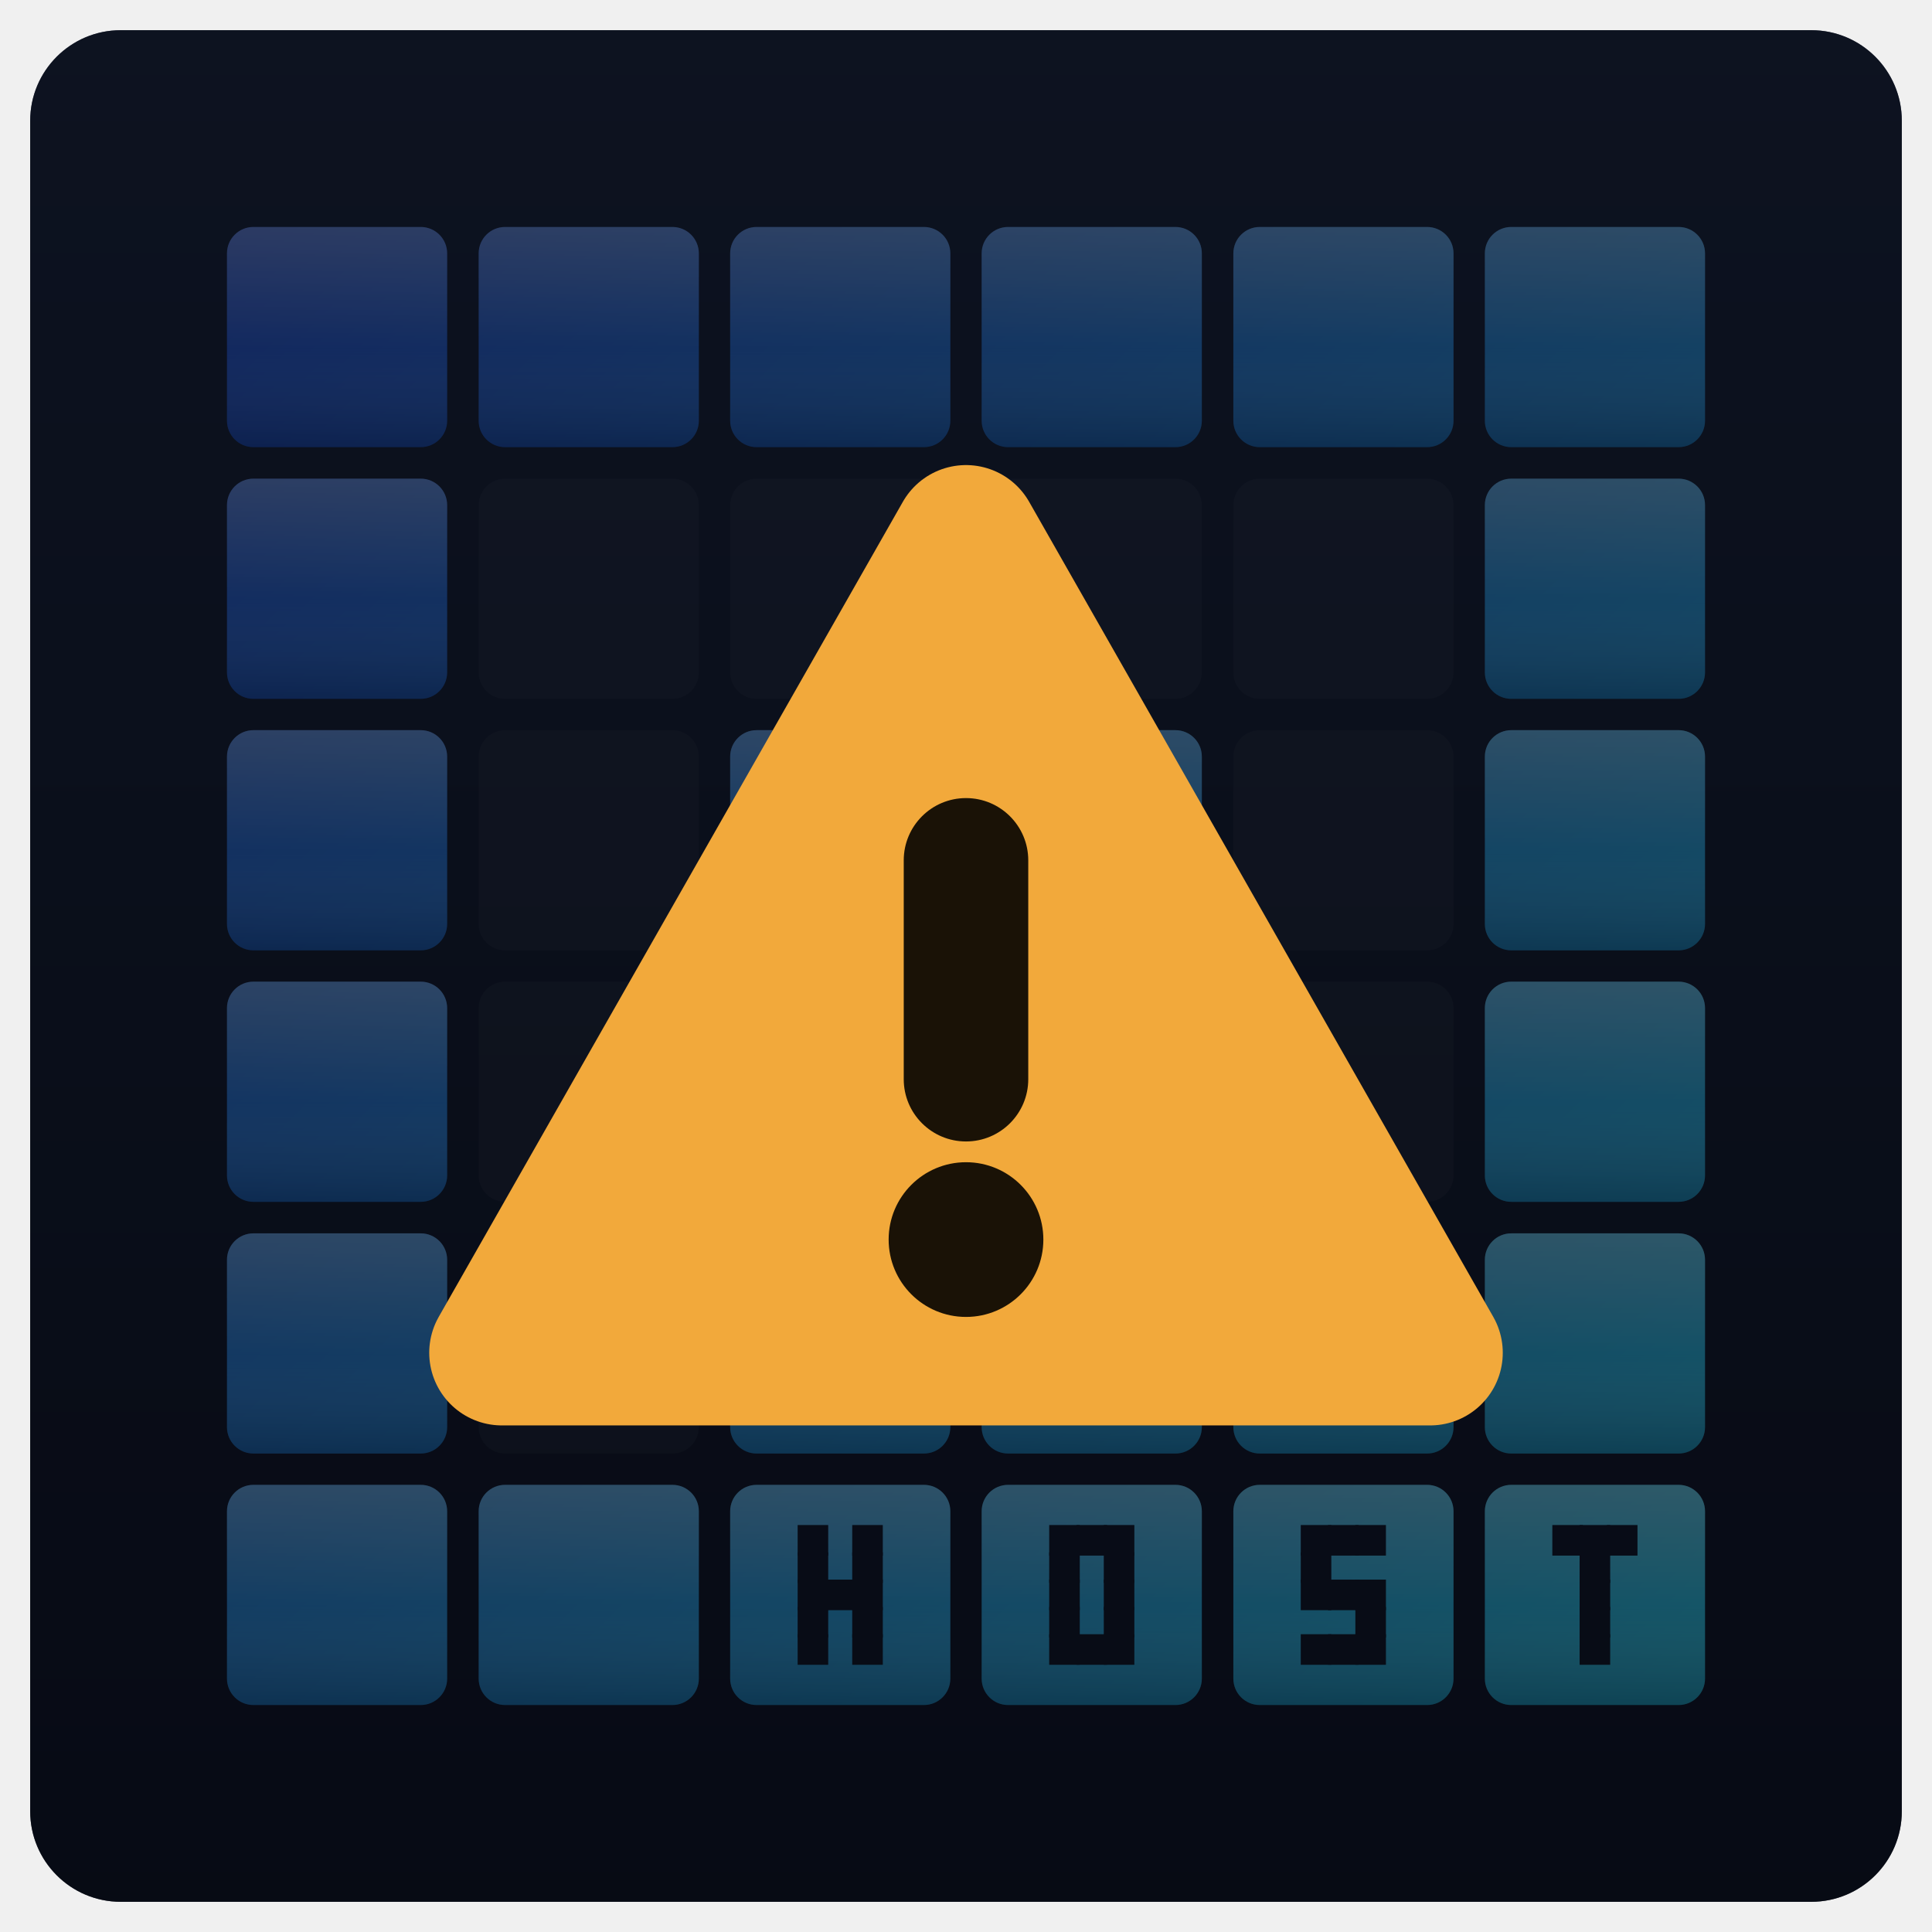
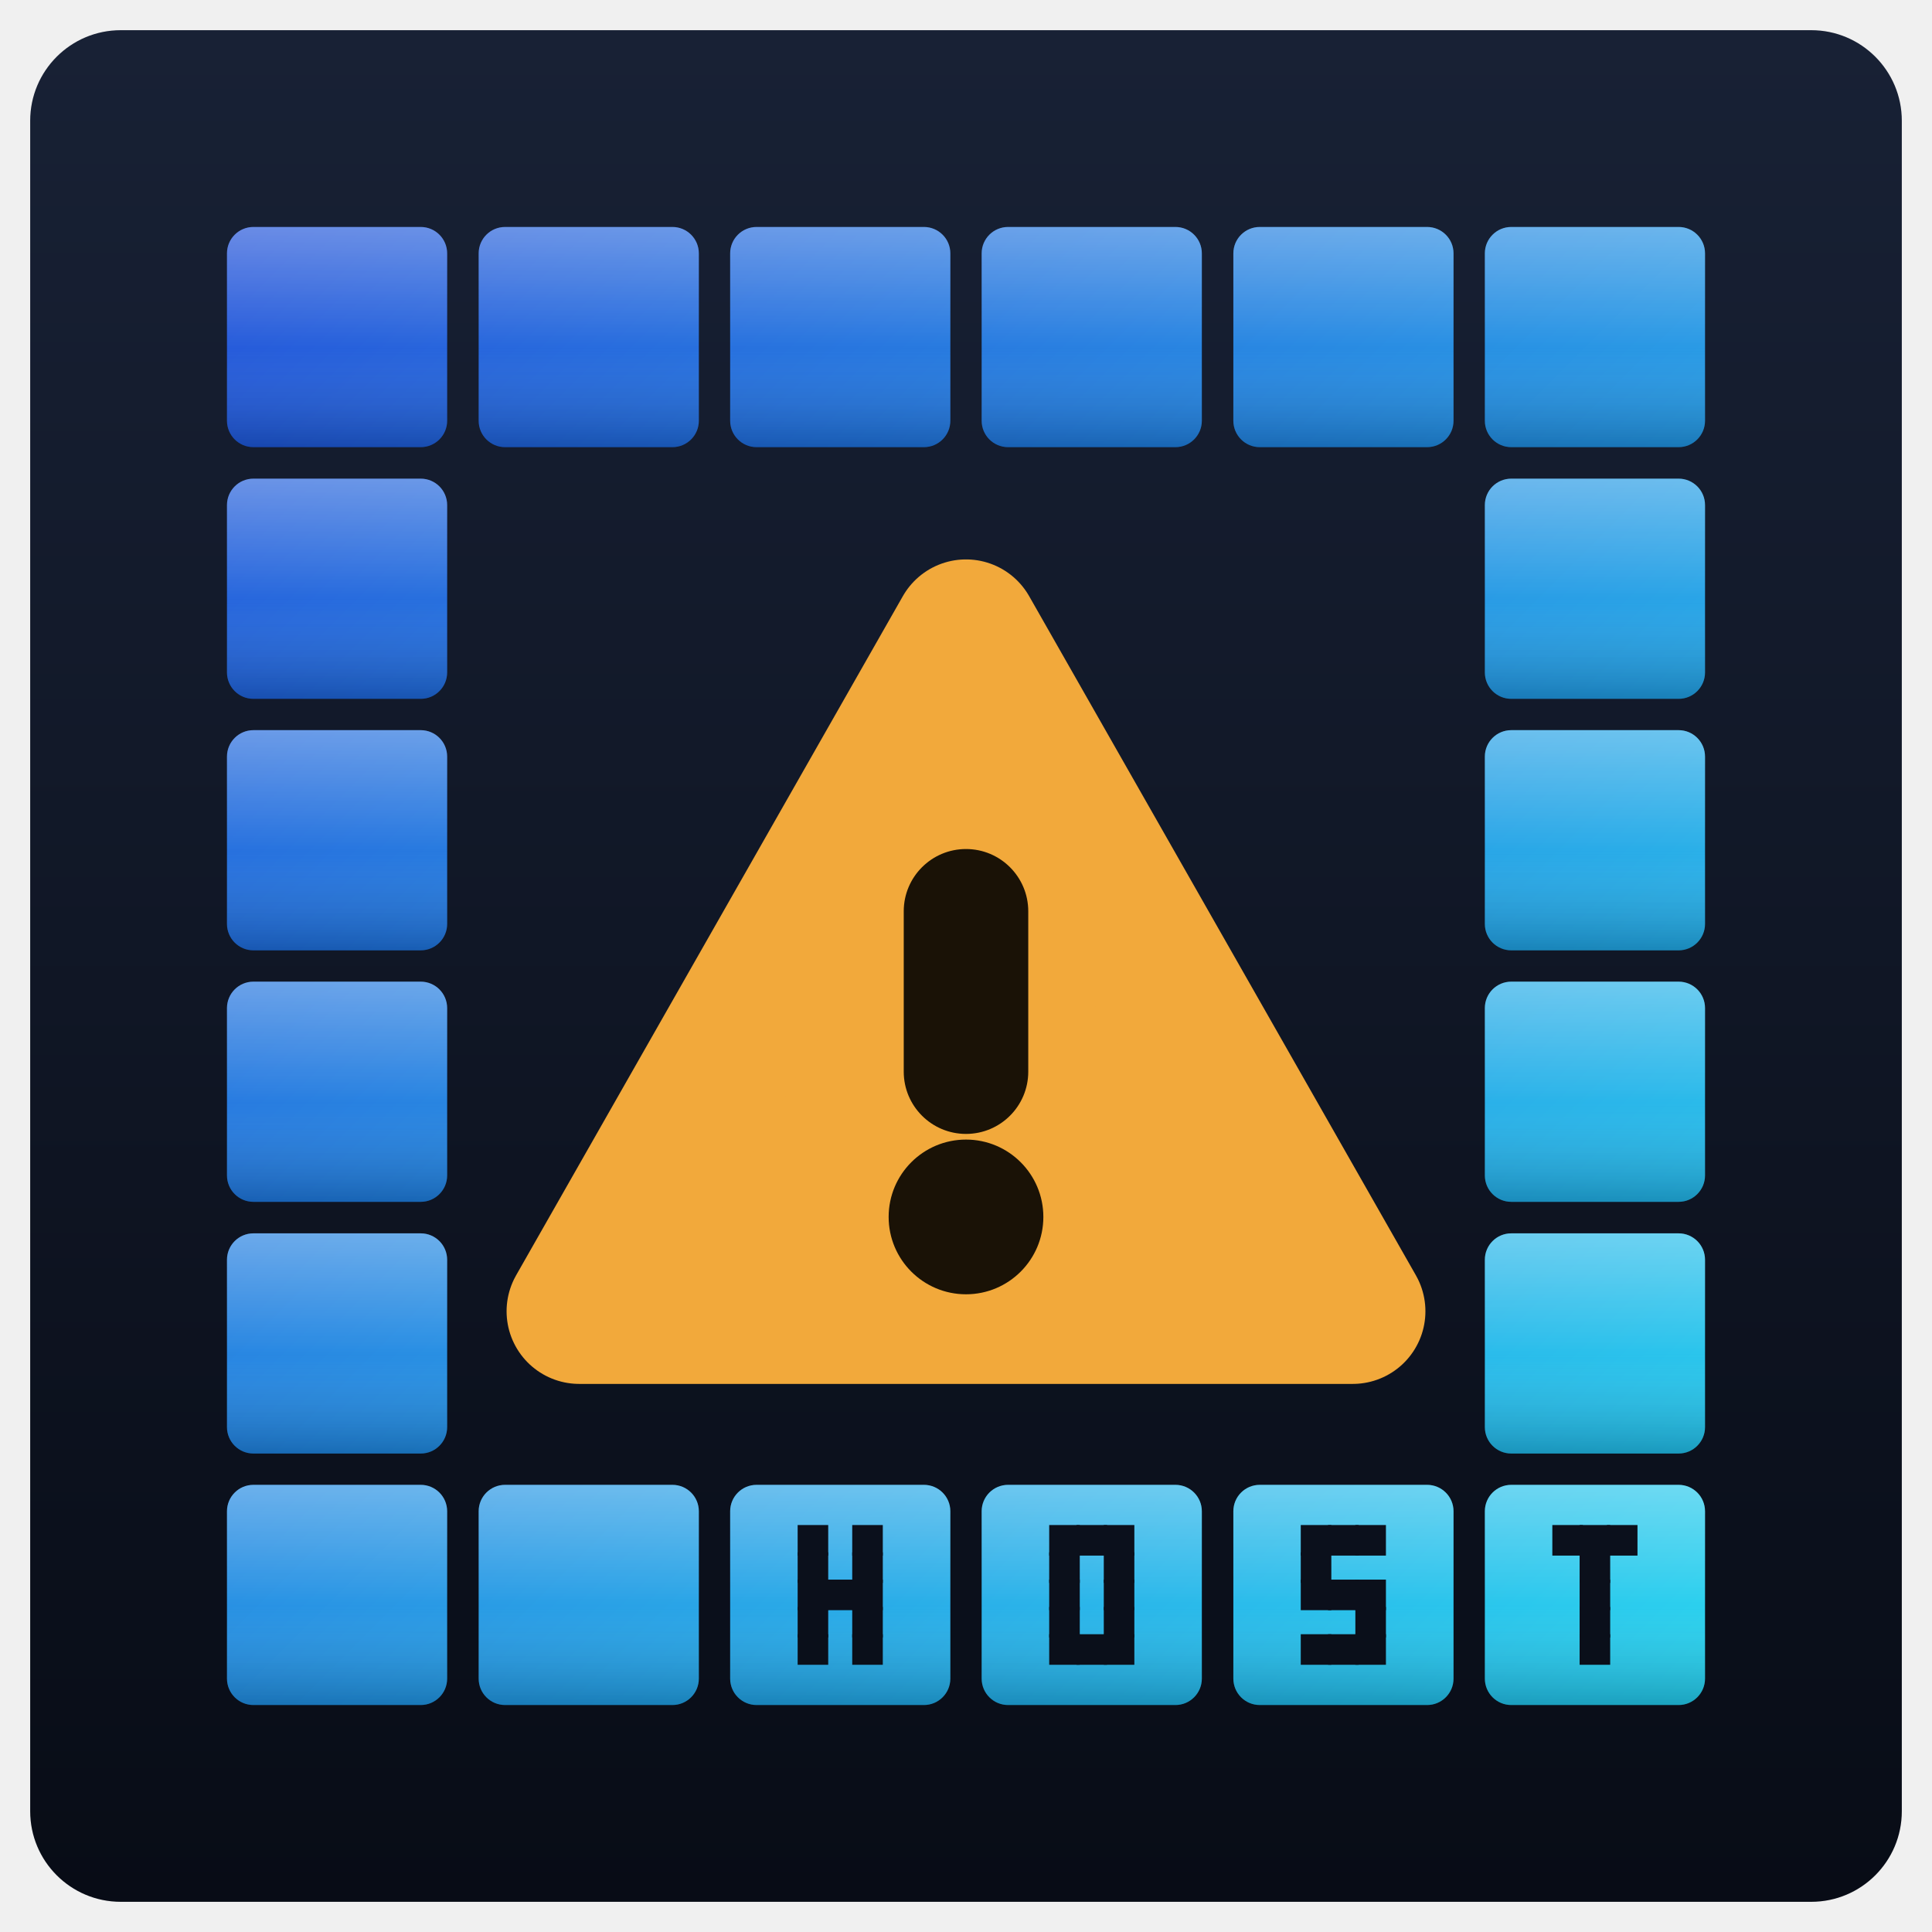
<svg xmlns="http://www.w3.org/2000/svg" viewBox="0 0 1024 1024" width="1024" height="1024">
  <defs>
    <linearGradient id="keys" gradientUnits="userSpaceOnUse" x1="112" y1="112" x2="912" y2="912">
      <stop offset="0" stop-color="#1D4ED8" />
      <stop offset="1" stop-color="#22D3EE" />
    </linearGradient>
    <linearGradient id="cap" x1="0" y1="0" x2="0" y2="1">
      <stop offset="0" stop-color="#FFFFFF" stop-opacity="0.34" />
      <stop offset="0.55" stop-color="#FFFFFF" stop-opacity="0.04" />
      <stop offset="1" stop-color="#000018" stop-opacity="0.22" />
    </linearGradient>
    <linearGradient id="rim" gradientUnits="userSpaceOnUse" x1="112" y1="0" x2="912" y2="0">
      <stop offset="0" stop-color="#1D4ED8" />
      <stop offset="1" stop-color="#22D3EE" />
    </linearGradient>
    <linearGradient id="body" gradientUnits="userSpaceOnUse" x1="0" y1="16" x2="0" y2="1008">
      <stop offset="0" stop-color="#182135" />
      <stop offset="1" stop-color="#080C16" />
    </linearGradient>
  </defs>
  <rect x="16" y="16" width="992" height="992" rx="48" fill="url(#body)" />
  <rect x="120.3" y="120.3" width="116.7" height="116.7" rx="14.0" fill="url(#keys)" />
  <rect x="120.3" y="120.3" width="116.7" height="116.7" rx="14.0" fill="url(#cap)" />
  <rect x="253.7" y="120.3" width="116.7" height="116.7" rx="14.0" fill="url(#keys)" />
  <rect x="253.7" y="120.3" width="116.7" height="116.7" rx="14.0" fill="url(#cap)" />
  <rect x="387.0" y="120.3" width="116.7" height="116.7" rx="14.0" fill="url(#keys)" />
  <rect x="387.0" y="120.3" width="116.7" height="116.7" rx="14.0" fill="url(#cap)" />
  <rect x="520.3" y="120.3" width="116.7" height="116.7" rx="14.0" fill="url(#keys)" />
  <rect x="520.3" y="120.3" width="116.7" height="116.7" rx="14.0" fill="url(#cap)" />
  <rect x="653.7" y="120.3" width="116.7" height="116.7" rx="14.0" fill="url(#keys)" />
  <rect x="653.7" y="120.3" width="116.7" height="116.7" rx="14.0" fill="url(#cap)" />
  <rect x="787.0" y="120.3" width="116.7" height="116.7" rx="14.0" fill="url(#keys)" />
  <rect x="787.0" y="120.3" width="116.7" height="116.7" rx="14.0" fill="url(#cap)" />
  <rect x="120.3" y="253.7" width="116.7" height="116.7" rx="14.0" fill="url(#keys)" />
  <rect x="120.3" y="253.7" width="116.7" height="116.7" rx="14.0" fill="url(#cap)" />
-   <rect x="253.7" y="253.7" width="116.7" height="116.7" rx="14.0" fill="#FFFFFF" fill-opacity="0.05" />
-   <rect x="387.0" y="253.7" width="116.7" height="116.7" rx="14.0" fill="#FFFFFF" fill-opacity="0.05" />
-   <rect x="520.3" y="253.7" width="116.7" height="116.7" rx="14.0" fill="#FFFFFF" fill-opacity="0.05" />
-   <rect x="653.7" y="253.7" width="116.7" height="116.7" rx="14.0" fill="#FFFFFF" fill-opacity="0.05" />
  <rect x="787.0" y="253.7" width="116.7" height="116.7" rx="14.0" fill="url(#keys)" />
  <rect x="787.0" y="253.7" width="116.7" height="116.7" rx="14.0" fill="url(#cap)" />
  <rect x="120.3" y="387.0" width="116.7" height="116.7" rx="14.0" fill="url(#keys)" />
  <rect x="120.3" y="387.0" width="116.7" height="116.7" rx="14.0" fill="url(#cap)" />
-   <rect x="253.7" y="387.0" width="116.7" height="116.7" rx="14.0" fill="#FFFFFF" fill-opacity="0.05" />
-   <rect x="387.0" y="387.0" width="116.7" height="116.7" rx="14.0" fill="url(#keys)" />
-   <rect x="387.0" y="387.0" width="116.7" height="116.7" rx="14.0" fill="url(#cap)" />
-   <rect x="520.3" y="387.0" width="116.7" height="116.7" rx="14.0" fill="url(#keys)" />
-   <rect x="520.3" y="387.0" width="116.7" height="116.7" rx="14.0" fill="url(#cap)" />
-   <rect x="653.7" y="387.0" width="116.7" height="116.7" rx="14.0" fill="#FFFFFF" fill-opacity="0.05" />
  <rect x="787.0" y="387.0" width="116.7" height="116.7" rx="14.0" fill="url(#keys)" />
  <rect x="787.0" y="387.0" width="116.7" height="116.7" rx="14.0" fill="url(#cap)" />
  <rect x="120.3" y="520.3" width="116.7" height="116.7" rx="14.0" fill="url(#keys)" />
  <rect x="120.3" y="520.3" width="116.7" height="116.7" rx="14.0" fill="url(#cap)" />
-   <rect x="253.7" y="520.3" width="116.7" height="116.7" rx="14.0" fill="#FFFFFF" fill-opacity="0.05" />
-   <rect x="387.0" y="520.3" width="116.7" height="116.7" rx="14.0" fill="#FFFFFF" fill-opacity="0.05" />
-   <rect x="520.3" y="520.3" width="116.7" height="116.7" rx="14.0" fill="#FFFFFF" fill-opacity="0.05" />
-   <rect x="653.7" y="520.3" width="116.7" height="116.7" rx="14.0" fill="#FFFFFF" fill-opacity="0.05" />
  <rect x="787.0" y="520.3" width="116.7" height="116.7" rx="14.0" fill="url(#keys)" />
  <rect x="787.0" y="520.3" width="116.7" height="116.7" rx="14.0" fill="url(#cap)" />
  <rect x="120.3" y="653.7" width="116.7" height="116.7" rx="14.0" fill="url(#keys)" />
  <rect x="120.3" y="653.7" width="116.7" height="116.7" rx="14.0" fill="url(#cap)" />
-   <rect x="253.7" y="653.7" width="116.7" height="116.7" rx="14.0" fill="#FFFFFF" fill-opacity="0.05" />
-   <rect x="387.0" y="653.7" width="116.7" height="116.7" rx="14.0" fill="url(#keys)" />
-   <rect x="387.0" y="653.7" width="116.7" height="116.7" rx="14.0" fill="url(#cap)" />
-   <rect x="520.3" y="653.7" width="116.7" height="116.7" rx="14.0" fill="url(#keys)" />
-   <rect x="520.3" y="653.7" width="116.7" height="116.7" rx="14.0" fill="url(#cap)" />
-   <rect x="653.7" y="653.7" width="116.7" height="116.7" rx="14.0" fill="url(#keys)" />
-   <rect x="653.7" y="653.7" width="116.7" height="116.7" rx="14.0" fill="url(#cap)" />
  <rect x="787.0" y="653.7" width="116.7" height="116.7" rx="14.0" fill="url(#keys)" />
  <rect x="787.0" y="653.7" width="116.7" height="116.7" rx="14.0" fill="url(#cap)" />
  <rect x="120.3" y="787.0" width="116.7" height="116.7" rx="14.0" fill="url(#keys)" />
  <rect x="120.3" y="787.0" width="116.7" height="116.7" rx="14.0" fill="url(#cap)" />
  <rect x="253.7" y="787.0" width="116.7" height="116.7" rx="14.0" fill="url(#keys)" />
  <rect x="253.7" y="787.0" width="116.7" height="116.7" rx="14.0" fill="url(#cap)" />
  <rect x="387.0" y="787.0" width="116.7" height="116.7" rx="14.0" fill="url(#keys)" />
  <rect x="387.0" y="787.0" width="116.7" height="116.7" rx="14.0" fill="url(#cap)" />
  <rect x="422.77" y="808.30" width="16.20" height="16.20" fill="url(#body)" />
  <rect x="451.70" y="808.30" width="16.20" height="16.20" fill="url(#body)" />
  <rect x="422.77" y="822.77" width="16.20" height="16.20" fill="url(#body)" />
  <rect x="451.70" y="822.77" width="16.20" height="16.20" fill="url(#body)" />
  <rect x="422.77" y="837.23" width="16.20" height="16.20" fill="url(#body)" />
  <rect x="437.23" y="837.23" width="16.20" height="16.20" fill="url(#body)" />
  <rect x="451.70" y="837.23" width="16.20" height="16.20" fill="url(#body)" />
  <rect x="422.77" y="851.70" width="16.20" height="16.20" fill="url(#body)" />
  <rect x="451.70" y="851.70" width="16.20" height="16.20" fill="url(#body)" />
  <rect x="422.77" y="866.17" width="16.20" height="16.20" fill="url(#body)" />
  <rect x="451.70" y="866.17" width="16.20" height="16.20" fill="url(#body)" />
  <rect x="520.3" y="787.0" width="116.7" height="116.7" rx="14.0" fill="url(#keys)" />
  <rect x="520.3" y="787.0" width="116.7" height="116.7" rx="14.0" fill="url(#cap)" />
  <rect x="556.10" y="808.30" width="16.20" height="16.20" fill="url(#body)" />
  <rect x="570.57" y="808.30" width="16.20" height="16.20" fill="url(#body)" />
  <rect x="585.03" y="808.30" width="16.20" height="16.20" fill="url(#body)" />
  <rect x="556.10" y="822.77" width="16.20" height="16.20" fill="url(#body)" />
  <rect x="585.03" y="822.77" width="16.20" height="16.20" fill="url(#body)" />
  <rect x="556.10" y="837.23" width="16.20" height="16.20" fill="url(#body)" />
  <rect x="585.03" y="837.23" width="16.20" height="16.20" fill="url(#body)" />
  <rect x="556.10" y="851.70" width="16.20" height="16.20" fill="url(#body)" />
  <rect x="585.03" y="851.70" width="16.20" height="16.20" fill="url(#body)" />
  <rect x="556.10" y="866.17" width="16.20" height="16.20" fill="url(#body)" />
  <rect x="570.57" y="866.17" width="16.20" height="16.20" fill="url(#body)" />
  <rect x="585.03" y="866.17" width="16.20" height="16.20" fill="url(#body)" />
  <rect x="653.7" y="787.0" width="116.7" height="116.7" rx="14.0" fill="url(#keys)" />
  <rect x="653.7" y="787.0" width="116.7" height="116.7" rx="14.0" fill="url(#cap)" />
  <rect x="689.43" y="808.30" width="16.20" height="16.20" fill="url(#body)" />
  <rect x="703.90" y="808.30" width="16.20" height="16.20" fill="url(#body)" />
  <rect x="718.37" y="808.30" width="16.20" height="16.20" fill="url(#body)" />
  <rect x="689.43" y="822.77" width="16.20" height="16.20" fill="url(#body)" />
  <rect x="689.43" y="837.23" width="16.20" height="16.20" fill="url(#body)" />
  <rect x="703.90" y="837.23" width="16.20" height="16.20" fill="url(#body)" />
  <rect x="718.37" y="837.23" width="16.20" height="16.20" fill="url(#body)" />
  <rect x="718.37" y="851.70" width="16.20" height="16.20" fill="url(#body)" />
  <rect x="689.43" y="866.17" width="16.20" height="16.20" fill="url(#body)" />
  <rect x="703.90" y="866.17" width="16.20" height="16.20" fill="url(#body)" />
  <rect x="718.37" y="866.17" width="16.20" height="16.20" fill="url(#body)" />
  <rect x="787.0" y="787.0" width="116.7" height="116.7" rx="14.0" fill="url(#keys)" />
  <rect x="787.0" y="787.0" width="116.7" height="116.7" rx="14.0" fill="url(#cap)" />
  <rect x="822.77" y="808.30" width="16.20" height="16.20" fill="url(#body)" />
  <rect x="837.23" y="808.30" width="16.20" height="16.20" fill="url(#body)" />
  <rect x="851.70" y="808.30" width="16.20" height="16.20" fill="url(#body)" />
  <rect x="837.23" y="822.77" width="16.20" height="16.20" fill="url(#body)" />
  <rect x="837.23" y="837.23" width="16.20" height="16.20" fill="url(#body)" />
  <rect x="837.23" y="851.70" width="16.20" height="16.20" fill="url(#body)" />
  <rect x="837.23" y="866.17" width="16.20" height="16.20" fill="url(#body)" />
-   <rect x="16" y="16" width="992" height="992" rx="48" fill="#070B14" fill-opacity="0.62" />
-   <path d="M 512 285 L 758 717 L 266 717 Z" fill="#F2A93B" stroke="#F2A93B" stroke-width="77" stroke-linejoin="round" />
-   <rect x="479" y="423" width="66" height="182" rx="33" fill="#1A1206" />
-   <circle cx="512" cy="657" r="41" fill="#1A1206" />
+   <path d="M 512 335 L 717 695 L 307 695 Z" fill="#F2A93B" stroke="#F2A93B" stroke-width="77" stroke-linejoin="round" />
+   <rect x="479" y="450" width="66" height="151" rx="33" fill="#1A1206" />
+   <circle cx="512" cy="645" r="41" fill="#1A1206" />
</svg>
